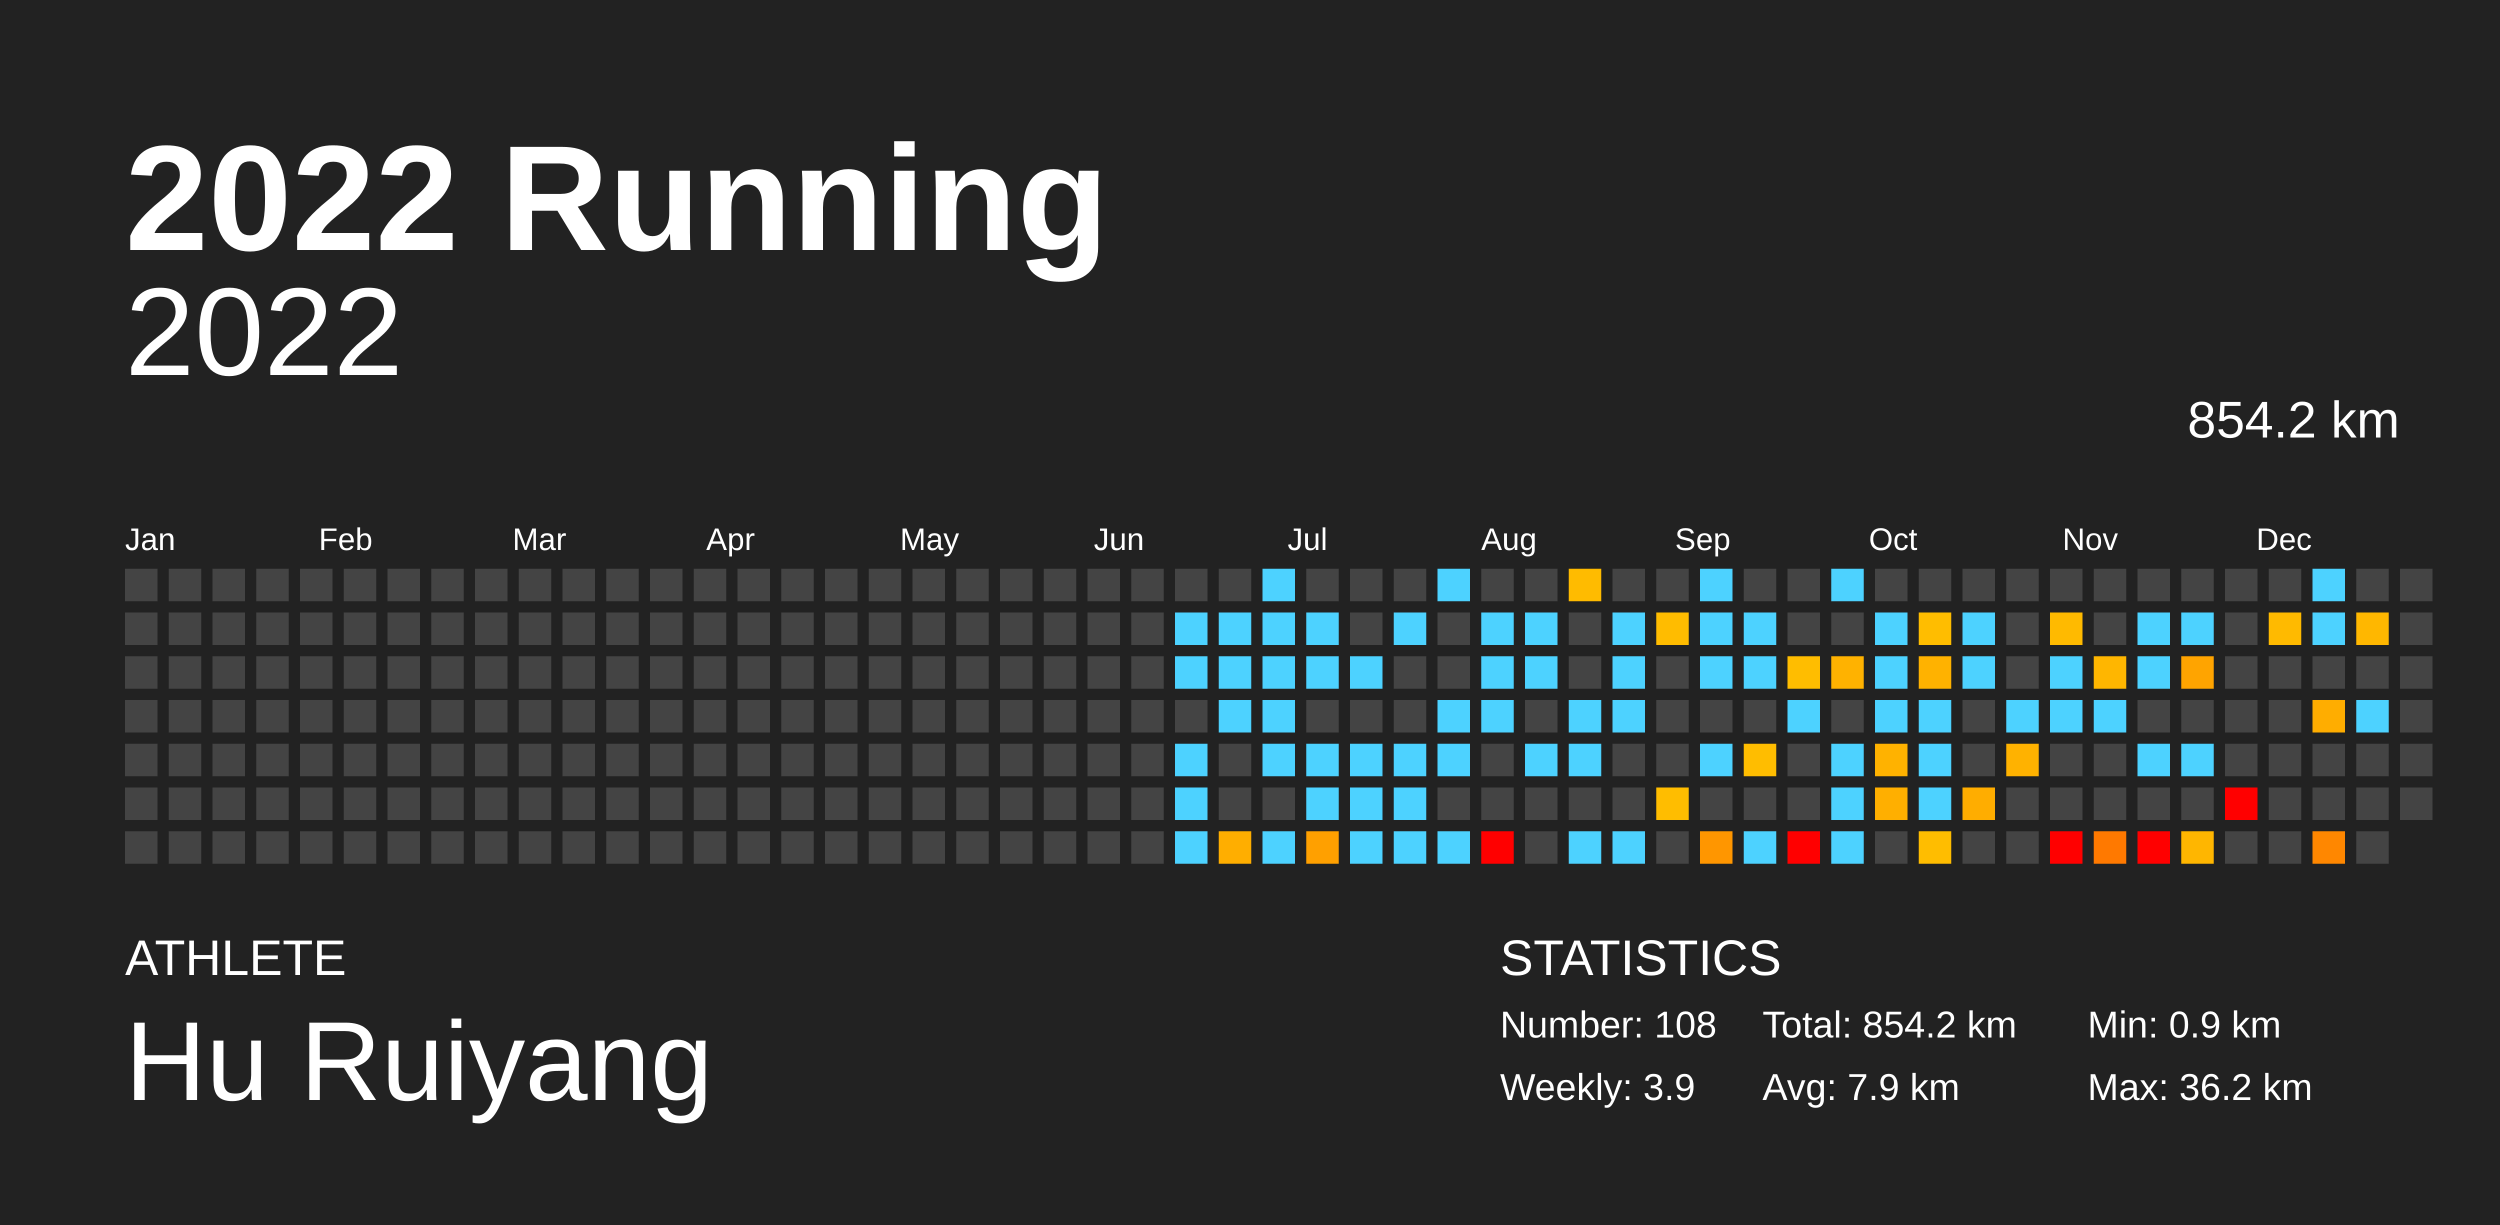
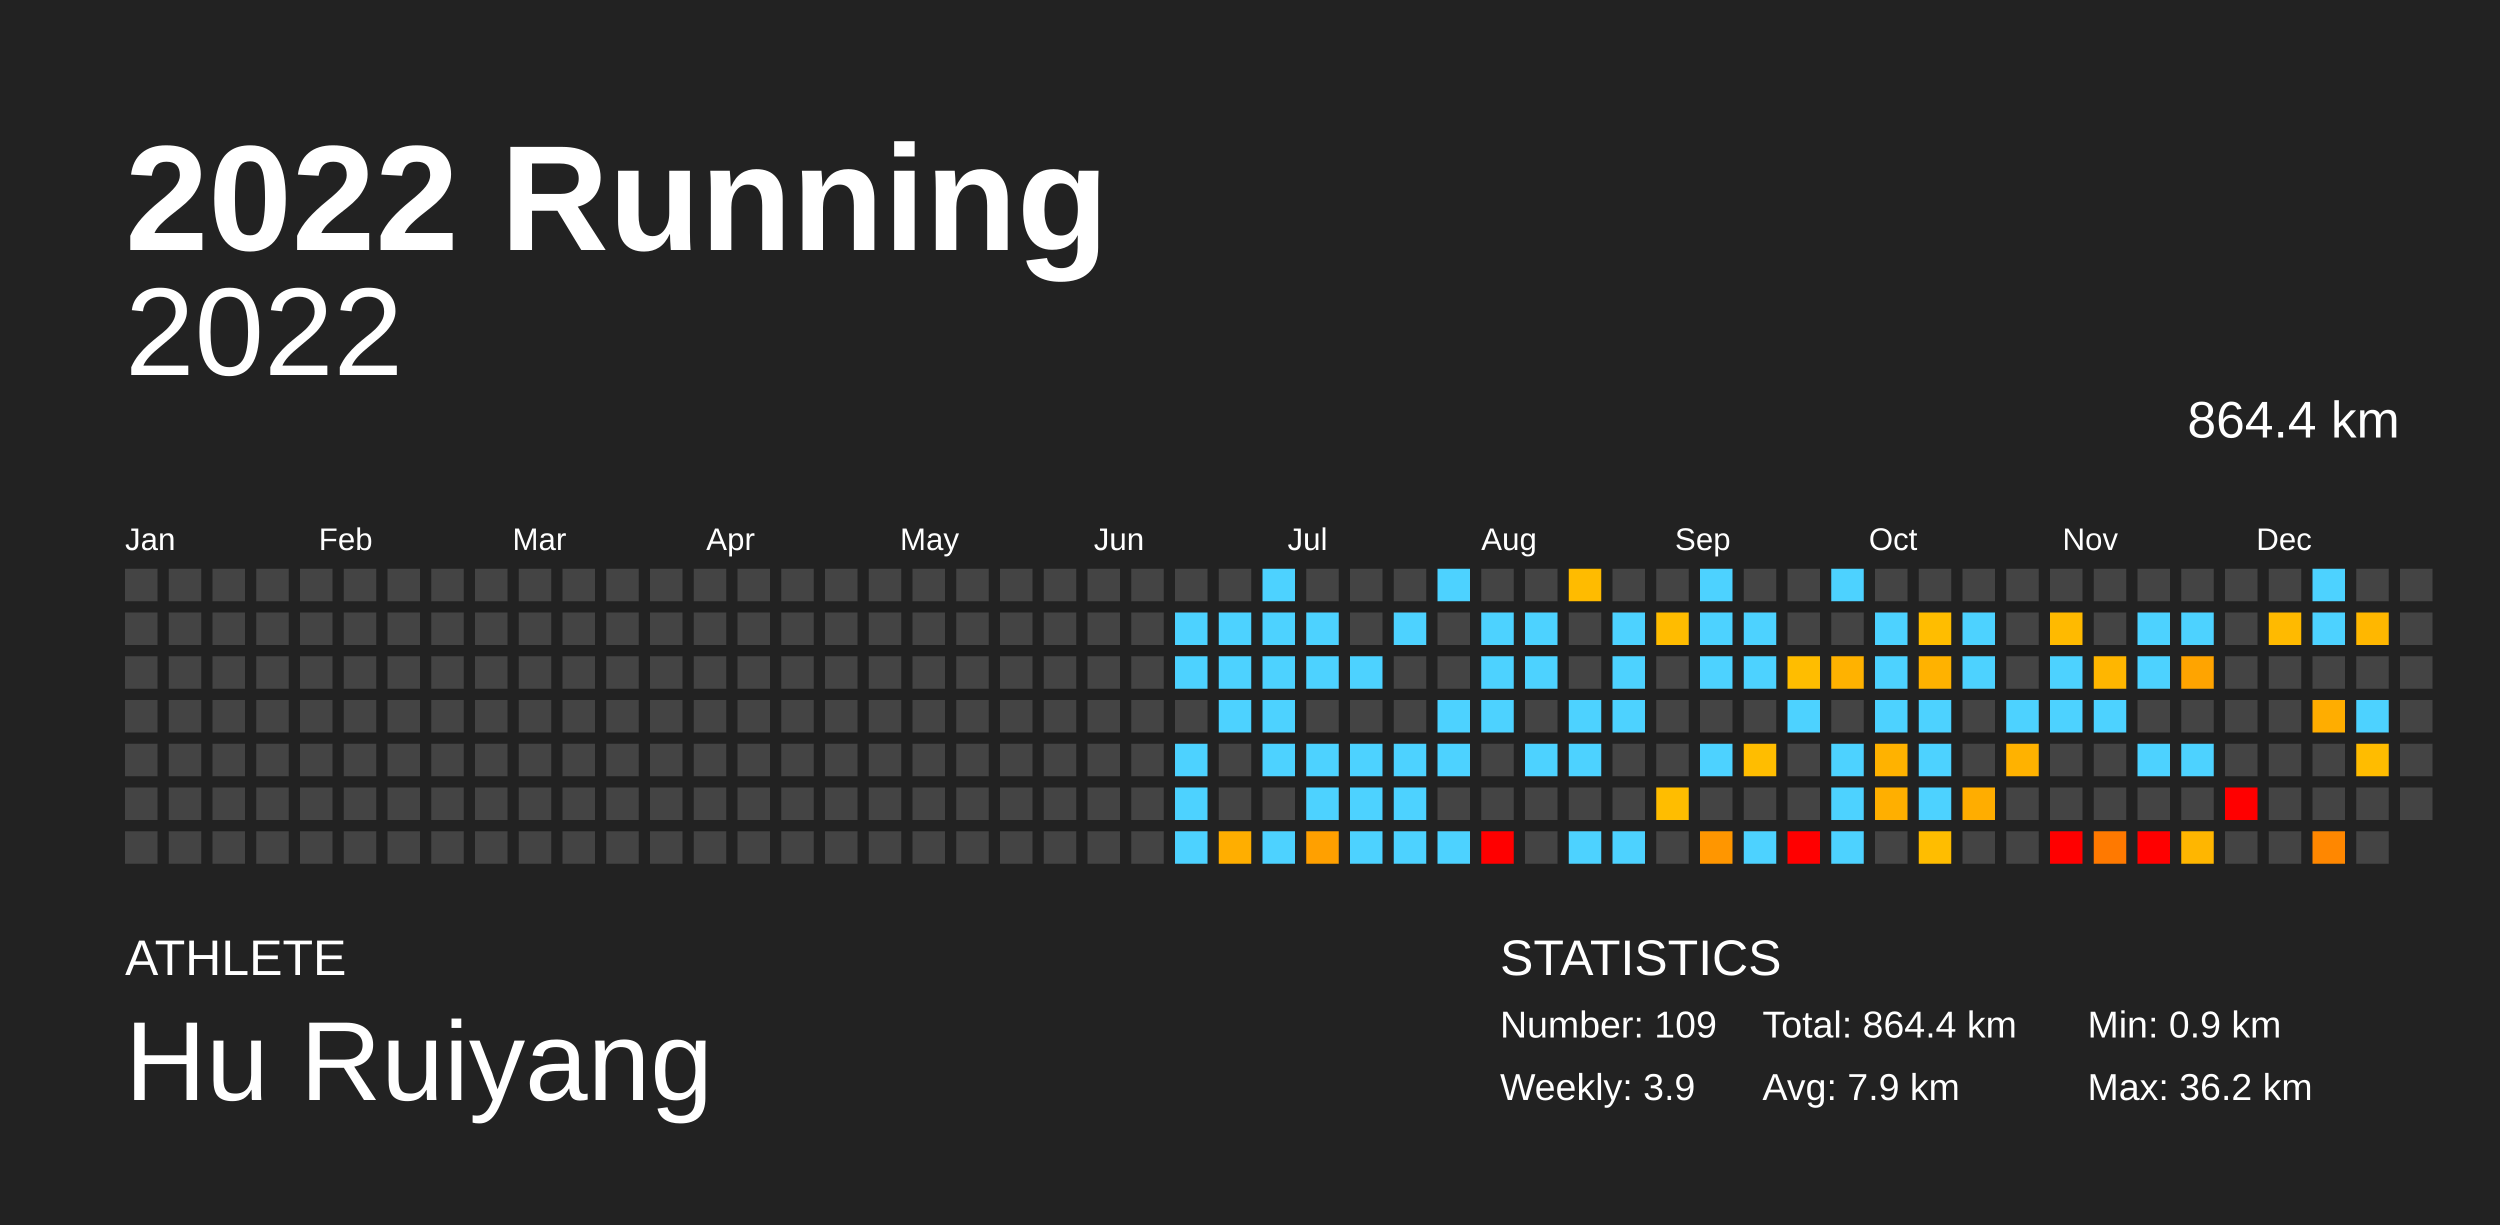
<svg xmlns="http://www.w3.org/2000/svg" baseProfile="full" height="98mm" version="1.1" viewBox="0,0,200,98" width="200mm">
  <defs />
  <rect fill="#222222" height="98" width="200" x="0" y="0" />
  <text fill="#FFFFFF" style="font-size:12px; font-family:Arial; font-weight:bold;" x="10" y="20">2022 Running</text>
  <text fill="#FFFFFF" style="font-size:4px; font-family:Arial" x="10" y="78">ATHLETE</text>
  <text fill="#FFFFFF" style="font-size:9px; font-family:Arial" x="10" y="88">Hu Ruiyang</text>
  <text fill="#FFFFFF" style="font-size:4px; font-family:Arial" x="120" y="78">STATISTICS</text>
-   <text fill="#FFFFFF" style="font-size:3px; font-family:Arial" x="120" y="83">Number: 108</text>
+   <text fill="#FFFFFF" style="font-size:3px; font-family:Arial" x="120" y="83">Number: 109</text>
  <text fill="#FFFFFF" style="font-size:3px; font-family:Arial" x="120" y="88">Weekly: 3.9</text>
-   <text fill="#FFFFFF" style="font-size:3px; font-family:Arial" x="141" y="83">Total: 854.2 km</text>
+   <text fill="#FFFFFF" style="font-size:3px; font-family:Arial" x="141" y="83">Total: 864.4 km</text>
  <text fill="#FFFFFF" style="font-size:3px; font-family:Arial" x="141" y="88">Avg: 7.9 km</text>
  <text fill="#FFFFFF" style="font-size:3px; font-family:Arial" x="167" y="83">Min: 0.9 km</text>
  <text fill="#FFFFFF" style="font-size:3px; font-family:Arial" x="167" y="88">Max: 36.2 km</text>
  <text alignment-baseline="hanging" fill="#FFFFFF" style="font-size:10.0px; font-family:Arial;" x="10" y="30">2022</text>
-   <text alignment-baseline="hanging" fill="#FFFFFF" style="font-size:4.125px; font-family:Arial;" x="175" y="35">854.2 km</text>
+   <text alignment-baseline="hanging" fill="#FFFFFF" style="font-size:4.125px; font-family:Arial;" x="175" y="35">864.4 km</text>
  <text fill="#FFFFFF" style="font-size:2.5px; font-family:Arial" x="10.0" y="44">Jan</text>
  <text fill="#FFFFFF" style="font-size:2.5px; font-family:Arial" x="25.5" y="44">Feb</text>
  <text fill="#FFFFFF" style="font-size:2.5px; font-family:Arial" x="41.0" y="44">Mar</text>
  <text fill="#FFFFFF" style="font-size:2.5px; font-family:Arial" x="56.5" y="44">Apr</text>
  <text fill="#FFFFFF" style="font-size:2.5px; font-family:Arial" x="72.0" y="44">May</text>
  <text fill="#FFFFFF" style="font-size:2.5px; font-family:Arial" x="87.5" y="44">Jun</text>
  <text fill="#FFFFFF" style="font-size:2.5px; font-family:Arial" x="103.0" y="44">Jul</text>
  <text fill="#FFFFFF" style="font-size:2.5px; font-family:Arial" x="118.5" y="44">Aug</text>
  <text fill="#FFFFFF" style="font-size:2.5px; font-family:Arial" x="134.0" y="44">Sep</text>
  <text fill="#FFFFFF" style="font-size:2.5px; font-family:Arial" x="149.5" y="44">Oct</text>
  <text fill="#FFFFFF" style="font-size:2.5px; font-family:Arial" x="165.0" y="44">Nov</text>
  <text fill="#FFFFFF" style="font-size:2.5px; font-family:Arial" x="180.5" y="44">Dec</text>
  <rect fill="#444444" height="2.6" width="2.6" x="10.0" y="45.5" />
  <rect fill="#444444" height="2.6" width="2.6" x="10.0" y="49.0" />
  <rect fill="#444444" height="2.6" width="2.6" x="10.0" y="52.5" />
  <rect fill="#444444" height="2.6" width="2.6" x="10.0" y="56.0" />
  <rect fill="#444444" height="2.6" width="2.6" x="10.0" y="59.5" />
  <rect fill="#444444" height="2.6" width="2.6" x="10.0" y="63.0" />
  <rect fill="#444444" height="2.6" width="2.6" x="10.0" y="66.5" />
  <rect fill="#444444" height="2.6" width="2.6" x="13.5" y="45.5" />
  <rect fill="#444444" height="2.6" width="2.6" x="13.5" y="49.0" />
  <rect fill="#444444" height="2.6" width="2.6" x="13.5" y="52.5" />
  <rect fill="#444444" height="2.6" width="2.6" x="13.5" y="56.0" />
  <rect fill="#444444" height="2.6" width="2.6" x="13.5" y="59.5" />
  <rect fill="#444444" height="2.6" width="2.6" x="13.5" y="63.0" />
  <rect fill="#444444" height="2.6" width="2.6" x="13.5" y="66.5" />
  <rect fill="#444444" height="2.6" width="2.6" x="17.0" y="45.5" />
  <rect fill="#444444" height="2.6" width="2.6" x="17.0" y="49.0" />
  <rect fill="#444444" height="2.6" width="2.6" x="17.0" y="52.5" />
  <rect fill="#444444" height="2.6" width="2.6" x="17.0" y="56.0" />
  <rect fill="#444444" height="2.6" width="2.6" x="17.0" y="59.5" />
  <rect fill="#444444" height="2.6" width="2.6" x="17.0" y="63.0" />
  <rect fill="#444444" height="2.6" width="2.6" x="17.0" y="66.5" />
  <rect fill="#444444" height="2.6" width="2.6" x="20.5" y="45.5" />
  <rect fill="#444444" height="2.6" width="2.6" x="20.5" y="49.0" />
  <rect fill="#444444" height="2.6" width="2.6" x="20.5" y="52.5" />
  <rect fill="#444444" height="2.6" width="2.6" x="20.5" y="56.0" />
  <rect fill="#444444" height="2.6" width="2.6" x="20.5" y="59.5" />
  <rect fill="#444444" height="2.6" width="2.6" x="20.5" y="63.0" />
  <rect fill="#444444" height="2.6" width="2.6" x="20.5" y="66.5" />
  <rect fill="#444444" height="2.6" width="2.6" x="24.0" y="45.5" />
  <rect fill="#444444" height="2.6" width="2.6" x="24.0" y="49.0" />
  <rect fill="#444444" height="2.6" width="2.6" x="24.0" y="52.5" />
  <rect fill="#444444" height="2.6" width="2.6" x="24.0" y="56.0" />
  <rect fill="#444444" height="2.6" width="2.6" x="24.0" y="59.5" />
  <rect fill="#444444" height="2.6" width="2.6" x="24.0" y="63.0" />
  <rect fill="#444444" height="2.6" width="2.6" x="24.0" y="66.5" />
  <rect fill="#444444" height="2.6" width="2.6" x="27.5" y="45.5" />
  <rect fill="#444444" height="2.6" width="2.6" x="27.5" y="49.0" />
  <rect fill="#444444" height="2.6" width="2.6" x="27.5" y="52.5" />
  <rect fill="#444444" height="2.6" width="2.6" x="27.5" y="56.0" />
  <rect fill="#444444" height="2.6" width="2.6" x="27.5" y="59.5" />
  <rect fill="#444444" height="2.6" width="2.6" x="27.5" y="63.0" />
  <rect fill="#444444" height="2.6" width="2.6" x="27.5" y="66.5" />
  <rect fill="#444444" height="2.6" width="2.6" x="31.0" y="45.5" />
  <rect fill="#444444" height="2.6" width="2.6" x="31.0" y="49.0" />
  <rect fill="#444444" height="2.6" width="2.6" x="31.0" y="52.5" />
  <rect fill="#444444" height="2.6" width="2.6" x="31.0" y="56.0" />
  <rect fill="#444444" height="2.6" width="2.6" x="31.0" y="59.5" />
  <rect fill="#444444" height="2.6" width="2.6" x="31.0" y="63.0" />
  <rect fill="#444444" height="2.6" width="2.6" x="31.0" y="66.5" />
  <rect fill="#444444" height="2.6" width="2.6" x="34.5" y="45.5" />
  <rect fill="#444444" height="2.6" width="2.6" x="34.5" y="49.0" />
  <rect fill="#444444" height="2.6" width="2.6" x="34.5" y="52.5" />
  <rect fill="#444444" height="2.6" width="2.6" x="34.5" y="56.0" />
  <rect fill="#444444" height="2.6" width="2.6" x="34.5" y="59.5" />
  <rect fill="#444444" height="2.6" width="2.6" x="34.5" y="63.0" />
  <rect fill="#444444" height="2.6" width="2.6" x="34.5" y="66.5" />
  <rect fill="#444444" height="2.6" width="2.6" x="38.0" y="45.5" />
  <rect fill="#444444" height="2.6" width="2.6" x="38.0" y="49.0" />
  <rect fill="#444444" height="2.6" width="2.6" x="38.0" y="52.5" />
  <rect fill="#444444" height="2.6" width="2.6" x="38.0" y="56.0" />
  <rect fill="#444444" height="2.6" width="2.6" x="38.0" y="59.5" />
  <rect fill="#444444" height="2.6" width="2.6" x="38.0" y="63.0" />
  <rect fill="#444444" height="2.6" width="2.6" x="38.0" y="66.5" />
  <rect fill="#444444" height="2.6" width="2.6" x="41.5" y="45.5" />
  <rect fill="#444444" height="2.6" width="2.6" x="41.5" y="49.0" />
  <rect fill="#444444" height="2.6" width="2.6" x="41.5" y="52.5" />
  <rect fill="#444444" height="2.6" width="2.6" x="41.5" y="56.0" />
  <rect fill="#444444" height="2.6" width="2.6" x="41.5" y="59.5" />
  <rect fill="#444444" height="2.6" width="2.6" x="41.5" y="63.0" />
  <rect fill="#444444" height="2.6" width="2.6" x="41.5" y="66.5" />
  <rect fill="#444444" height="2.6" width="2.6" x="45.0" y="45.5" />
  <rect fill="#444444" height="2.6" width="2.6" x="45.0" y="49.0" />
  <rect fill="#444444" height="2.6" width="2.6" x="45.0" y="52.5" />
  <rect fill="#444444" height="2.6" width="2.6" x="45.0" y="56.0" />
  <rect fill="#444444" height="2.6" width="2.6" x="45.0" y="59.5" />
  <rect fill="#444444" height="2.6" width="2.6" x="45.0" y="63.0" />
  <rect fill="#444444" height="2.6" width="2.6" x="45.0" y="66.5" />
  <rect fill="#444444" height="2.6" width="2.6" x="48.5" y="45.5" />
  <rect fill="#444444" height="2.6" width="2.6" x="48.5" y="49.0" />
  <rect fill="#444444" height="2.6" width="2.6" x="48.5" y="52.5" />
  <rect fill="#444444" height="2.6" width="2.6" x="48.5" y="56.0" />
  <rect fill="#444444" height="2.6" width="2.6" x="48.5" y="59.5" />
  <rect fill="#444444" height="2.6" width="2.6" x="48.5" y="63.0" />
  <rect fill="#444444" height="2.6" width="2.6" x="48.5" y="66.5" />
  <rect fill="#444444" height="2.6" width="2.6" x="52.0" y="45.5" />
  <rect fill="#444444" height="2.6" width="2.6" x="52.0" y="49.0" />
  <rect fill="#444444" height="2.6" width="2.6" x="52.0" y="52.5" />
  <rect fill="#444444" height="2.6" width="2.6" x="52.0" y="56.0" />
  <rect fill="#444444" height="2.6" width="2.6" x="52.0" y="59.5" />
  <rect fill="#444444" height="2.6" width="2.6" x="52.0" y="63.0" />
  <rect fill="#444444" height="2.6" width="2.6" x="52.0" y="66.5" />
  <rect fill="#444444" height="2.6" width="2.6" x="55.5" y="45.5" />
  <rect fill="#444444" height="2.6" width="2.6" x="55.5" y="49.0" />
  <rect fill="#444444" height="2.6" width="2.6" x="55.5" y="52.5" />
  <rect fill="#444444" height="2.6" width="2.6" x="55.5" y="56.0" />
  <rect fill="#444444" height="2.6" width="2.6" x="55.5" y="59.5" />
  <rect fill="#444444" height="2.6" width="2.6" x="55.5" y="63.0" />
  <rect fill="#444444" height="2.6" width="2.6" x="55.5" y="66.5" />
  <rect fill="#444444" height="2.6" width="2.6" x="59.0" y="45.5" />
  <rect fill="#444444" height="2.6" width="2.6" x="59.0" y="49.0" />
  <rect fill="#444444" height="2.6" width="2.6" x="59.0" y="52.5" />
  <rect fill="#444444" height="2.6" width="2.6" x="59.0" y="56.0" />
  <rect fill="#444444" height="2.6" width="2.6" x="59.0" y="59.5" />
  <rect fill="#444444" height="2.6" width="2.6" x="59.0" y="63.0" />
  <rect fill="#444444" height="2.6" width="2.6" x="59.0" y="66.5" />
  <rect fill="#444444" height="2.6" width="2.6" x="62.5" y="45.5" />
  <rect fill="#444444" height="2.6" width="2.6" x="62.5" y="49.0" />
  <rect fill="#444444" height="2.6" width="2.6" x="62.5" y="52.5" />
  <rect fill="#444444" height="2.6" width="2.6" x="62.5" y="56.0" />
  <rect fill="#444444" height="2.6" width="2.6" x="62.5" y="59.5" />
  <rect fill="#444444" height="2.6" width="2.6" x="62.5" y="63.0" />
  <rect fill="#444444" height="2.6" width="2.6" x="62.5" y="66.5" />
  <rect fill="#444444" height="2.6" width="2.6" x="66.0" y="45.5" />
  <rect fill="#444444" height="2.6" width="2.6" x="66.0" y="49.0" />
  <rect fill="#444444" height="2.6" width="2.6" x="66.0" y="52.5" />
  <rect fill="#444444" height="2.6" width="2.6" x="66.0" y="56.0" />
  <rect fill="#444444" height="2.6" width="2.6" x="66.0" y="59.5" />
  <rect fill="#444444" height="2.6" width="2.6" x="66.0" y="63.0" />
  <rect fill="#444444" height="2.6" width="2.6" x="66.0" y="66.5" />
  <rect fill="#444444" height="2.6" width="2.6" x="69.5" y="45.5" />
  <rect fill="#444444" height="2.6" width="2.6" x="69.5" y="49.0" />
  <rect fill="#444444" height="2.6" width="2.6" x="69.5" y="52.5" />
  <rect fill="#444444" height="2.6" width="2.6" x="69.5" y="56.0" />
  <rect fill="#444444" height="2.6" width="2.6" x="69.5" y="59.5" />
  <rect fill="#444444" height="2.6" width="2.6" x="69.5" y="63.0" />
  <rect fill="#444444" height="2.6" width="2.6" x="69.5" y="66.5" />
  <rect fill="#444444" height="2.6" width="2.6" x="73.0" y="45.5" />
  <rect fill="#444444" height="2.6" width="2.6" x="73.0" y="49.0" />
  <rect fill="#444444" height="2.6" width="2.6" x="73.0" y="52.5" />
  <rect fill="#444444" height="2.6" width="2.6" x="73.0" y="56.0" />
  <rect fill="#444444" height="2.6" width="2.6" x="73.0" y="59.5" />
  <rect fill="#444444" height="2.6" width="2.6" x="73.0" y="63.0" />
  <rect fill="#444444" height="2.6" width="2.6" x="73.0" y="66.5" />
  <rect fill="#444444" height="2.6" width="2.6" x="76.5" y="45.5" />
  <rect fill="#444444" height="2.6" width="2.6" x="76.5" y="49.0" />
  <rect fill="#444444" height="2.6" width="2.6" x="76.5" y="52.5" />
  <rect fill="#444444" height="2.6" width="2.6" x="76.5" y="56.0" />
  <rect fill="#444444" height="2.6" width="2.6" x="76.5" y="59.5" />
  <rect fill="#444444" height="2.6" width="2.6" x="76.5" y="63.0" />
  <rect fill="#444444" height="2.6" width="2.6" x="76.5" y="66.5" />
  <rect fill="#444444" height="2.6" width="2.6" x="80.0" y="45.5" />
  <rect fill="#444444" height="2.6" width="2.6" x="80.0" y="49.0" />
  <rect fill="#444444" height="2.6" width="2.6" x="80.0" y="52.5" />
  <rect fill="#444444" height="2.6" width="2.6" x="80.0" y="56.0" />
  <rect fill="#444444" height="2.6" width="2.6" x="80.0" y="59.5" />
  <rect fill="#444444" height="2.6" width="2.6" x="80.0" y="63.0" />
  <rect fill="#444444" height="2.6" width="2.6" x="80.0" y="66.5" />
  <rect fill="#444444" height="2.6" width="2.6" x="83.5" y="45.5" />
  <rect fill="#444444" height="2.6" width="2.6" x="83.5" y="49.0" />
  <rect fill="#444444" height="2.6" width="2.6" x="83.5" y="52.5" />
  <rect fill="#444444" height="2.6" width="2.6" x="83.5" y="56.0" />
  <rect fill="#444444" height="2.6" width="2.6" x="83.5" y="59.5" />
  <rect fill="#444444" height="2.6" width="2.6" x="83.5" y="63.0" />
  <rect fill="#444444" height="2.6" width="2.6" x="83.5" y="66.5" />
  <rect fill="#444444" height="2.6" width="2.6" x="87.0" y="45.5" />
  <rect fill="#444444" height="2.6" width="2.6" x="87.0" y="49.0" />
  <rect fill="#444444" height="2.6" width="2.6" x="87.0" y="52.5" />
  <rect fill="#444444" height="2.6" width="2.6" x="87.0" y="56.0" />
  <rect fill="#444444" height="2.6" width="2.6" x="87.0" y="59.5" />
  <rect fill="#444444" height="2.6" width="2.6" x="87.0" y="63.0" />
  <rect fill="#444444" height="2.6" width="2.6" x="87.0" y="66.5" />
  <rect fill="#444444" height="2.6" width="2.6" x="90.5" y="45.5" />
  <rect fill="#444444" height="2.6" width="2.6" x="90.5" y="49.0" />
  <rect fill="#444444" height="2.6" width="2.6" x="90.5" y="52.5" />
  <rect fill="#444444" height="2.6" width="2.6" x="90.5" y="56.0" />
  <rect fill="#444444" height="2.6" width="2.6" x="90.5" y="59.5" />
  <rect fill="#444444" height="2.6" width="2.6" x="90.5" y="63.0" />
  <rect fill="#444444" height="2.6" width="2.6" x="90.5" y="66.5" />
  <rect fill="#444444" height="2.6" width="2.6" x="94.0" y="45.5" />
  <rect fill="#4dd2ff" height="2.6" width="2.6" x="94.0" y="49.0" />
  <rect fill="#4dd2ff" height="2.6" width="2.6" x="94.0" y="52.5" />
  <rect fill="#444444" height="2.6" width="2.6" x="94.0" y="56.0" />
  <rect fill="#4dd2ff" height="2.6" width="2.6" x="94.0" y="59.5" />
  <rect fill="#4dd2ff" height="2.6" width="2.6" x="94.0" y="63.0" />
  <rect fill="#4dd2ff" height="2.6" width="2.6" x="94.0" y="66.5" />
  <rect fill="#444444" height="2.6" width="2.6" x="97.5" y="45.5" />
  <rect fill="#4dd2ff" height="2.6" width="2.6" x="97.5" y="49.0" />
  <rect fill="#4dd2ff" height="2.6" width="2.6" x="97.5" y="52.5" />
  <rect fill="#4dd2ff" height="2.6" width="2.6" x="97.5" y="56.0" />
  <rect fill="#444444" height="2.6" width="2.6" x="97.5" y="59.5" />
  <rect fill="#444444" height="2.6" width="2.6" x="97.5" y="63.0" />
  <rect fill="#ffae00" height="2.6" width="2.6" x="97.5" y="66.5" />
  <rect fill="#4dd2ff" height="2.6" width="2.6" x="101.0" y="45.5" />
  <rect fill="#4dd2ff" height="2.6" width="2.6" x="101.0" y="49.0" />
  <rect fill="#4dd2ff" height="2.6" width="2.6" x="101.0" y="52.5" />
  <rect fill="#4dd2ff" height="2.6" width="2.6" x="101.0" y="56.0" />
  <rect fill="#4dd2ff" height="2.6" width="2.6" x="101.0" y="59.5" />
  <rect fill="#444444" height="2.6" width="2.6" x="101.0" y="63.0" />
  <rect fill="#4dd2ff" height="2.6" width="2.6" x="101.0" y="66.5" />
  <rect fill="#444444" height="2.6" width="2.6" x="104.5" y="45.5" />
  <rect fill="#4dd2ff" height="2.6" width="2.6" x="104.5" y="49.0" />
  <rect fill="#4dd2ff" height="2.6" width="2.6" x="104.5" y="52.5" />
  <rect fill="#444444" height="2.6" width="2.6" x="104.5" y="56.0" />
  <rect fill="#4dd2ff" height="2.6" width="2.6" x="104.5" y="59.5" />
  <rect fill="#4dd2ff" height="2.6" width="2.6" x="104.5" y="63.0" />
  <rect fill="#ffa000" height="2.6" width="2.6" x="104.5" y="66.5" />
  <rect fill="#444444" height="2.6" width="2.6" x="108.0" y="45.5" />
  <rect fill="#444444" height="2.6" width="2.6" x="108.0" y="49.0" />
  <rect fill="#4dd2ff" height="2.6" width="2.6" x="108.0" y="52.5" />
  <rect fill="#444444" height="2.6" width="2.6" x="108.0" y="56.0" />
  <rect fill="#4dd2ff" height="2.6" width="2.6" x="108.0" y="59.5" />
  <rect fill="#4dd2ff" height="2.6" width="2.6" x="108.0" y="63.0" />
  <rect fill="#4dd2ff" height="2.6" width="2.6" x="108.0" y="66.5" />
  <rect fill="#444444" height="2.6" width="2.6" x="111.5" y="45.5" />
  <rect fill="#4dd2ff" height="2.6" width="2.6" x="111.5" y="49.0" />
  <rect fill="#444444" height="2.6" width="2.6" x="111.5" y="52.5" />
  <rect fill="#444444" height="2.6" width="2.6" x="111.5" y="56.0" />
  <rect fill="#4dd2ff" height="2.6" width="2.6" x="111.5" y="59.5" />
  <rect fill="#4dd2ff" height="2.6" width="2.6" x="111.5" y="63.0" />
  <rect fill="#4dd2ff" height="2.6" width="2.6" x="111.5" y="66.5" />
  <rect fill="#4dd2ff" height="2.6" width="2.6" x="115.0" y="45.5" />
  <rect fill="#444444" height="2.6" width="2.6" x="115.0" y="49.0" />
  <rect fill="#444444" height="2.6" width="2.6" x="115.0" y="52.5" />
  <rect fill="#4dd2ff" height="2.6" width="2.6" x="115.0" y="56.0" />
  <rect fill="#4dd2ff" height="2.6" width="2.6" x="115.0" y="59.5" />
  <rect fill="#444444" height="2.6" width="2.6" x="115.0" y="63.0" />
  <rect fill="#4dd2ff" height="2.6" width="2.6" x="115.0" y="66.5" />
  <rect fill="#444444" height="2.6" width="2.6" x="118.5" y="45.5" />
  <rect fill="#4dd2ff" height="2.6" width="2.6" x="118.5" y="49.0" />
  <rect fill="#4dd2ff" height="2.6" width="2.6" x="118.5" y="52.5" />
  <rect fill="#4dd2ff" height="2.6" width="2.6" x="118.5" y="56.0" />
  <rect fill="#444444" height="2.6" width="2.6" x="118.5" y="59.5" />
  <rect fill="#444444" height="2.6" width="2.6" x="118.5" y="63.0" />
  <rect fill="red" height="2.6" width="2.6" x="118.5" y="66.5" />
  <rect fill="#444444" height="2.6" width="2.6" x="122.0" y="45.5" />
  <rect fill="#4dd2ff" height="2.6" width="2.6" x="122.0" y="49.0" />
  <rect fill="#4dd2ff" height="2.6" width="2.6" x="122.0" y="52.5" />
  <rect fill="#444444" height="2.6" width="2.6" x="122.0" y="56.0" />
  <rect fill="#4dd2ff" height="2.6" width="2.6" x="122.0" y="59.5" />
  <rect fill="#444444" height="2.6" width="2.6" x="122.0" y="63.0" />
  <rect fill="#444444" height="2.6" width="2.6" x="122.0" y="66.5" />
  <rect fill="#ffbb00" height="2.6" width="2.6" x="125.5" y="45.5" />
  <rect fill="#444444" height="2.6" width="2.6" x="125.5" y="49.0" />
  <rect fill="#444444" height="2.6" width="2.6" x="125.5" y="52.5" />
  <rect fill="#4dd2ff" height="2.6" width="2.6" x="125.5" y="56.0" />
  <rect fill="#4dd2ff" height="2.6" width="2.6" x="125.5" y="59.5" />
  <rect fill="#444444" height="2.6" width="2.6" x="125.5" y="63.0" />
  <rect fill="#4dd2ff" height="2.6" width="2.6" x="125.5" y="66.5" />
  <rect fill="#444444" height="2.6" width="2.6" x="129.0" y="45.5" />
  <rect fill="#4dd2ff" height="2.6" width="2.6" x="129.0" y="49.0" />
  <rect fill="#4dd2ff" height="2.6" width="2.6" x="129.0" y="52.5" />
  <rect fill="#4dd2ff" height="2.6" width="2.6" x="129.0" y="56.0" />
  <rect fill="#444444" height="2.6" width="2.6" x="129.0" y="59.5" />
  <rect fill="#444444" height="2.6" width="2.6" x="129.0" y="63.0" />
  <rect fill="#4dd2ff" height="2.6" width="2.6" x="129.0" y="66.5" />
  <rect fill="#444444" height="2.6" width="2.6" x="132.5" y="45.5" />
  <rect fill="#ffbc00" height="2.6" width="2.6" x="132.5" y="49.0" />
  <rect fill="#444444" height="2.6" width="2.6" x="132.5" y="52.5" />
  <rect fill="#444444" height="2.6" width="2.6" x="132.5" y="56.0" />
  <rect fill="#444444" height="2.6" width="2.6" x="132.5" y="59.5" />
  <rect fill="#ffbd00" height="2.6" width="2.6" x="132.5" y="63.0" />
  <rect fill="#444444" height="2.6" width="2.6" x="132.5" y="66.5" />
  <rect fill="#4dd2ff" height="2.6" width="2.6" x="136.0" y="45.5" />
  <rect fill="#4dd2ff" height="2.6" width="2.6" x="136.0" y="49.0" />
  <rect fill="#4dd2ff" height="2.6" width="2.6" x="136.0" y="52.5" />
  <rect fill="#444444" height="2.6" width="2.6" x="136.0" y="56.0" />
  <rect fill="#4dd2ff" height="2.6" width="2.6" x="136.0" y="59.5" />
  <rect fill="#444444" height="2.6" width="2.6" x="136.0" y="63.0" />
  <rect fill="#ff9600" height="2.6" width="2.6" x="136.0" y="66.5" />
  <rect fill="#444444" height="2.6" width="2.6" x="139.5" y="45.5" />
  <rect fill="#4dd2ff" height="2.6" width="2.6" x="139.5" y="49.0" />
  <rect fill="#4dd2ff" height="2.6" width="2.6" x="139.5" y="52.5" />
  <rect fill="#444444" height="2.6" width="2.6" x="139.5" y="56.0" />
  <rect fill="#ffbd00" height="2.6" width="2.6" x="139.5" y="59.5" />
  <rect fill="#444444" height="2.6" width="2.6" x="139.5" y="63.0" />
  <rect fill="#4dd2ff" height="2.6" width="2.6" x="139.5" y="66.5" />
  <rect fill="#444444" height="2.6" width="2.6" x="143.0" y="45.5" />
  <rect fill="#444444" height="2.6" width="2.6" x="143.0" y="49.0" />
  <rect fill="#ffbd00" height="2.6" width="2.6" x="143.0" y="52.5" />
  <rect fill="#4dd2ff" height="2.6" width="2.6" x="143.0" y="56.0" />
  <rect fill="#444444" height="2.6" width="2.6" x="143.0" y="59.5" />
  <rect fill="#444444" height="2.6" width="2.6" x="143.0" y="63.0" />
  <rect fill="red" height="2.6" width="2.6" x="143.0" y="66.5" />
  <rect fill="#4dd2ff" height="2.6" width="2.6" x="146.5" y="45.5" />
  <rect fill="#444444" height="2.6" width="2.6" x="146.5" y="49.0" />
  <rect fill="#ffb200" height="2.6" width="2.6" x="146.5" y="52.5" />
  <rect fill="#444444" height="2.6" width="2.6" x="146.5" y="56.0" />
  <rect fill="#4dd2ff" height="2.6" width="2.6" x="146.5" y="59.5" />
  <rect fill="#4dd2ff" height="2.6" width="2.6" x="146.5" y="63.0" />
  <rect fill="#4dd2ff" height="2.6" width="2.6" x="146.5" y="66.5" />
  <rect fill="#444444" height="2.6" width="2.6" x="150.0" y="45.5" />
  <rect fill="#4dd2ff" height="2.6" width="2.6" x="150.0" y="49.0" />
  <rect fill="#4dd2ff" height="2.6" width="2.6" x="150.0" y="52.5" />
  <rect fill="#4dd2ff" height="2.6" width="2.6" x="150.0" y="56.0" />
  <rect fill="#ffb200" height="2.6" width="2.6" x="150.0" y="59.5" />
  <rect fill="#ffaf00" height="2.6" width="2.6" x="150.0" y="63.0" />
  <rect fill="#444444" height="2.6" width="2.6" x="150.0" y="66.5" />
  <rect fill="#444444" height="2.6" width="2.6" x="153.5" y="45.5" />
  <rect fill="#ffbd00" height="2.6" width="2.6" x="153.5" y="49.0" />
  <rect fill="#ffb200" height="2.6" width="2.6" x="153.5" y="52.5" />
  <rect fill="#4dd2ff" height="2.6" width="2.6" x="153.5" y="56.0" />
  <rect fill="#4dd2ff" height="2.6" width="2.6" x="153.5" y="59.5" />
  <rect fill="#4dd2ff" height="2.6" width="2.6" x="153.5" y="63.0" />
  <rect fill="#ffbd00" height="2.6" width="2.6" x="153.5" y="66.5" />
  <rect fill="#444444" height="2.6" width="2.6" x="157.0" y="45.5" />
  <rect fill="#4dd2ff" height="2.6" width="2.6" x="157.0" y="49.0" />
  <rect fill="#4dd2ff" height="2.6" width="2.6" x="157.0" y="52.5" />
  <rect fill="#444444" height="2.6" width="2.6" x="157.0" y="56.0" />
  <rect fill="#444444" height="2.6" width="2.6" x="157.0" y="59.5" />
  <rect fill="#ffad00" height="2.6" width="2.6" x="157.0" y="63.0" />
  <rect fill="#444444" height="2.6" width="2.6" x="157.0" y="66.5" />
  <rect fill="#444444" height="2.6" width="2.6" x="160.5" y="45.5" />
  <rect fill="#444444" height="2.6" width="2.6" x="160.5" y="49.0" />
  <rect fill="#444444" height="2.6" width="2.6" x="160.5" y="52.5" />
  <rect fill="#4dd2ff" height="2.6" width="2.6" x="160.5" y="56.0" />
  <rect fill="#ffb200" height="2.6" width="2.6" x="160.5" y="59.5" />
  <rect fill="#444444" height="2.6" width="2.6" x="160.5" y="63.0" />
  <rect fill="#444444" height="2.6" width="2.6" x="160.5" y="66.5" />
  <rect fill="#444444" height="2.6" width="2.6" x="164.0" y="45.5" />
  <rect fill="#ffba00" height="2.6" width="2.6" x="164.0" y="49.0" />
  <rect fill="#4dd2ff" height="2.6" width="2.6" x="164.0" y="52.5" />
  <rect fill="#4dd2ff" height="2.6" width="2.6" x="164.0" y="56.0" />
  <rect fill="#444444" height="2.6" width="2.6" x="164.0" y="59.5" />
  <rect fill="#444444" height="2.6" width="2.6" x="164.0" y="63.0" />
  <rect fill="red" height="2.6" width="2.6" x="164.0" y="66.5" />
  <rect fill="#444444" height="2.6" width="2.6" x="167.5" y="45.5" />
  <rect fill="#444444" height="2.6" width="2.6" x="167.5" y="49.0" />
  <rect fill="#ffb600" height="2.6" width="2.6" x="167.5" y="52.5" />
  <rect fill="#4dd2ff" height="2.6" width="2.6" x="167.5" y="56.0" />
  <rect fill="#444444" height="2.6" width="2.6" x="167.5" y="59.5" />
  <rect fill="#444444" height="2.6" width="2.6" x="167.5" y="63.0" />
  <rect fill="#ff7900" height="2.6" width="2.6" x="167.5" y="66.5" />
  <rect fill="#444444" height="2.6" width="2.6" x="171.0" y="45.5" />
  <rect fill="#4dd2ff" height="2.6" width="2.6" x="171.0" y="49.0" />
  <rect fill="#4dd2ff" height="2.6" width="2.6" x="171.0" y="52.5" />
  <rect fill="#444444" height="2.6" width="2.6" x="171.0" y="56.0" />
  <rect fill="#4dd2ff" height="2.6" width="2.6" x="171.0" y="59.5" />
  <rect fill="#444444" height="2.6" width="2.6" x="171.0" y="63.0" />
  <rect fill="red" height="2.6" width="2.6" x="171.0" y="66.5" />
  <rect fill="#444444" height="2.6" width="2.6" x="174.5" y="45.5" />
  <rect fill="#4dd2ff" height="2.6" width="2.6" x="174.5" y="49.0" />
  <rect fill="#ffa400" height="2.6" width="2.6" x="174.5" y="52.5" />
  <rect fill="#444444" height="2.6" width="2.6" x="174.5" y="56.0" />
  <rect fill="#4dd2ff" height="2.6" width="2.6" x="174.5" y="59.5" />
  <rect fill="#444444" height="2.6" width="2.6" x="174.5" y="63.0" />
  <rect fill="#ffb600" height="2.6" width="2.6" x="174.5" y="66.5" />
  <rect fill="#444444" height="2.6" width="2.6" x="178.0" y="45.5" />
  <rect fill="#444444" height="2.6" width="2.6" x="178.0" y="49.0" />
  <rect fill="#444444" height="2.6" width="2.6" x="178.0" y="52.5" />
  <rect fill="#444444" height="2.6" width="2.6" x="178.0" y="56.0" />
  <rect fill="#444444" height="2.6" width="2.6" x="178.0" y="59.5" />
  <rect fill="red" height="2.6" width="2.6" x="178.0" y="63.0" />
  <rect fill="#444444" height="2.6" width="2.6" x="178.0" y="66.5" />
  <rect fill="#444444" height="2.6" width="2.6" x="181.5" y="45.5" />
  <rect fill="#ffba00" height="2.6" width="2.6" x="181.5" y="49.0" />
  <rect fill="#444444" height="2.6" width="2.6" x="181.5" y="52.5" />
  <rect fill="#444444" height="2.6" width="2.6" x="181.5" y="56.0" />
  <rect fill="#444444" height="2.6" width="2.6" x="181.5" y="59.5" />
  <rect fill="#444444" height="2.6" width="2.6" x="181.5" y="63.0" />
  <rect fill="#444444" height="2.6" width="2.6" x="181.5" y="66.5" />
  <rect fill="#4dd2ff" height="2.6" width="2.6" x="185.0" y="45.5" />
  <rect fill="#4dd2ff" height="2.6" width="2.6" x="185.0" y="49.0" />
  <rect fill="#444444" height="2.6" width="2.6" x="185.0" y="52.5" />
  <rect fill="#ffad00" height="2.6" width="2.6" x="185.0" y="56.0" />
  <rect fill="#444444" height="2.6" width="2.6" x="185.0" y="59.5" />
  <rect fill="#444444" height="2.6" width="2.6" x="185.0" y="63.0" />
  <rect fill="#ff8700" height="2.6" width="2.6" x="185.0" y="66.5" />
  <rect fill="#444444" height="2.6" width="2.6" x="188.5" y="45.5" />
  <rect fill="#ffb700" height="2.6" width="2.6" x="188.5" y="49.0" />
  <rect fill="#444444" height="2.6" width="2.6" x="188.5" y="52.5" />
  <rect fill="#4dd2ff" height="2.6" width="2.6" x="188.5" y="56.0" />
-   <rect fill="#444444" height="2.6" width="2.6" x="188.5" y="59.5" />
+   <rect fill="#ffbc00" height="2.6" width="2.6" x="188.5" y="59.5" />
  <rect fill="#444444" height="2.6" width="2.6" x="188.5" y="63.0" />
  <rect fill="#444444" height="2.6" width="2.6" x="188.5" y="66.5" />
  <rect fill="#444444" height="2.6" width="2.6" x="192.0" y="45.5" />
  <rect fill="#444444" height="2.6" width="2.6" x="192.0" y="49.0" />
  <rect fill="#444444" height="2.6" width="2.6" x="192.0" y="52.5" />
  <rect fill="#444444" height="2.6" width="2.6" x="192.0" y="56.0" />
  <rect fill="#444444" height="2.6" width="2.6" x="192.0" y="59.5" />
  <rect fill="#444444" height="2.6" width="2.6" x="192.0" y="63.0" />
</svg>
